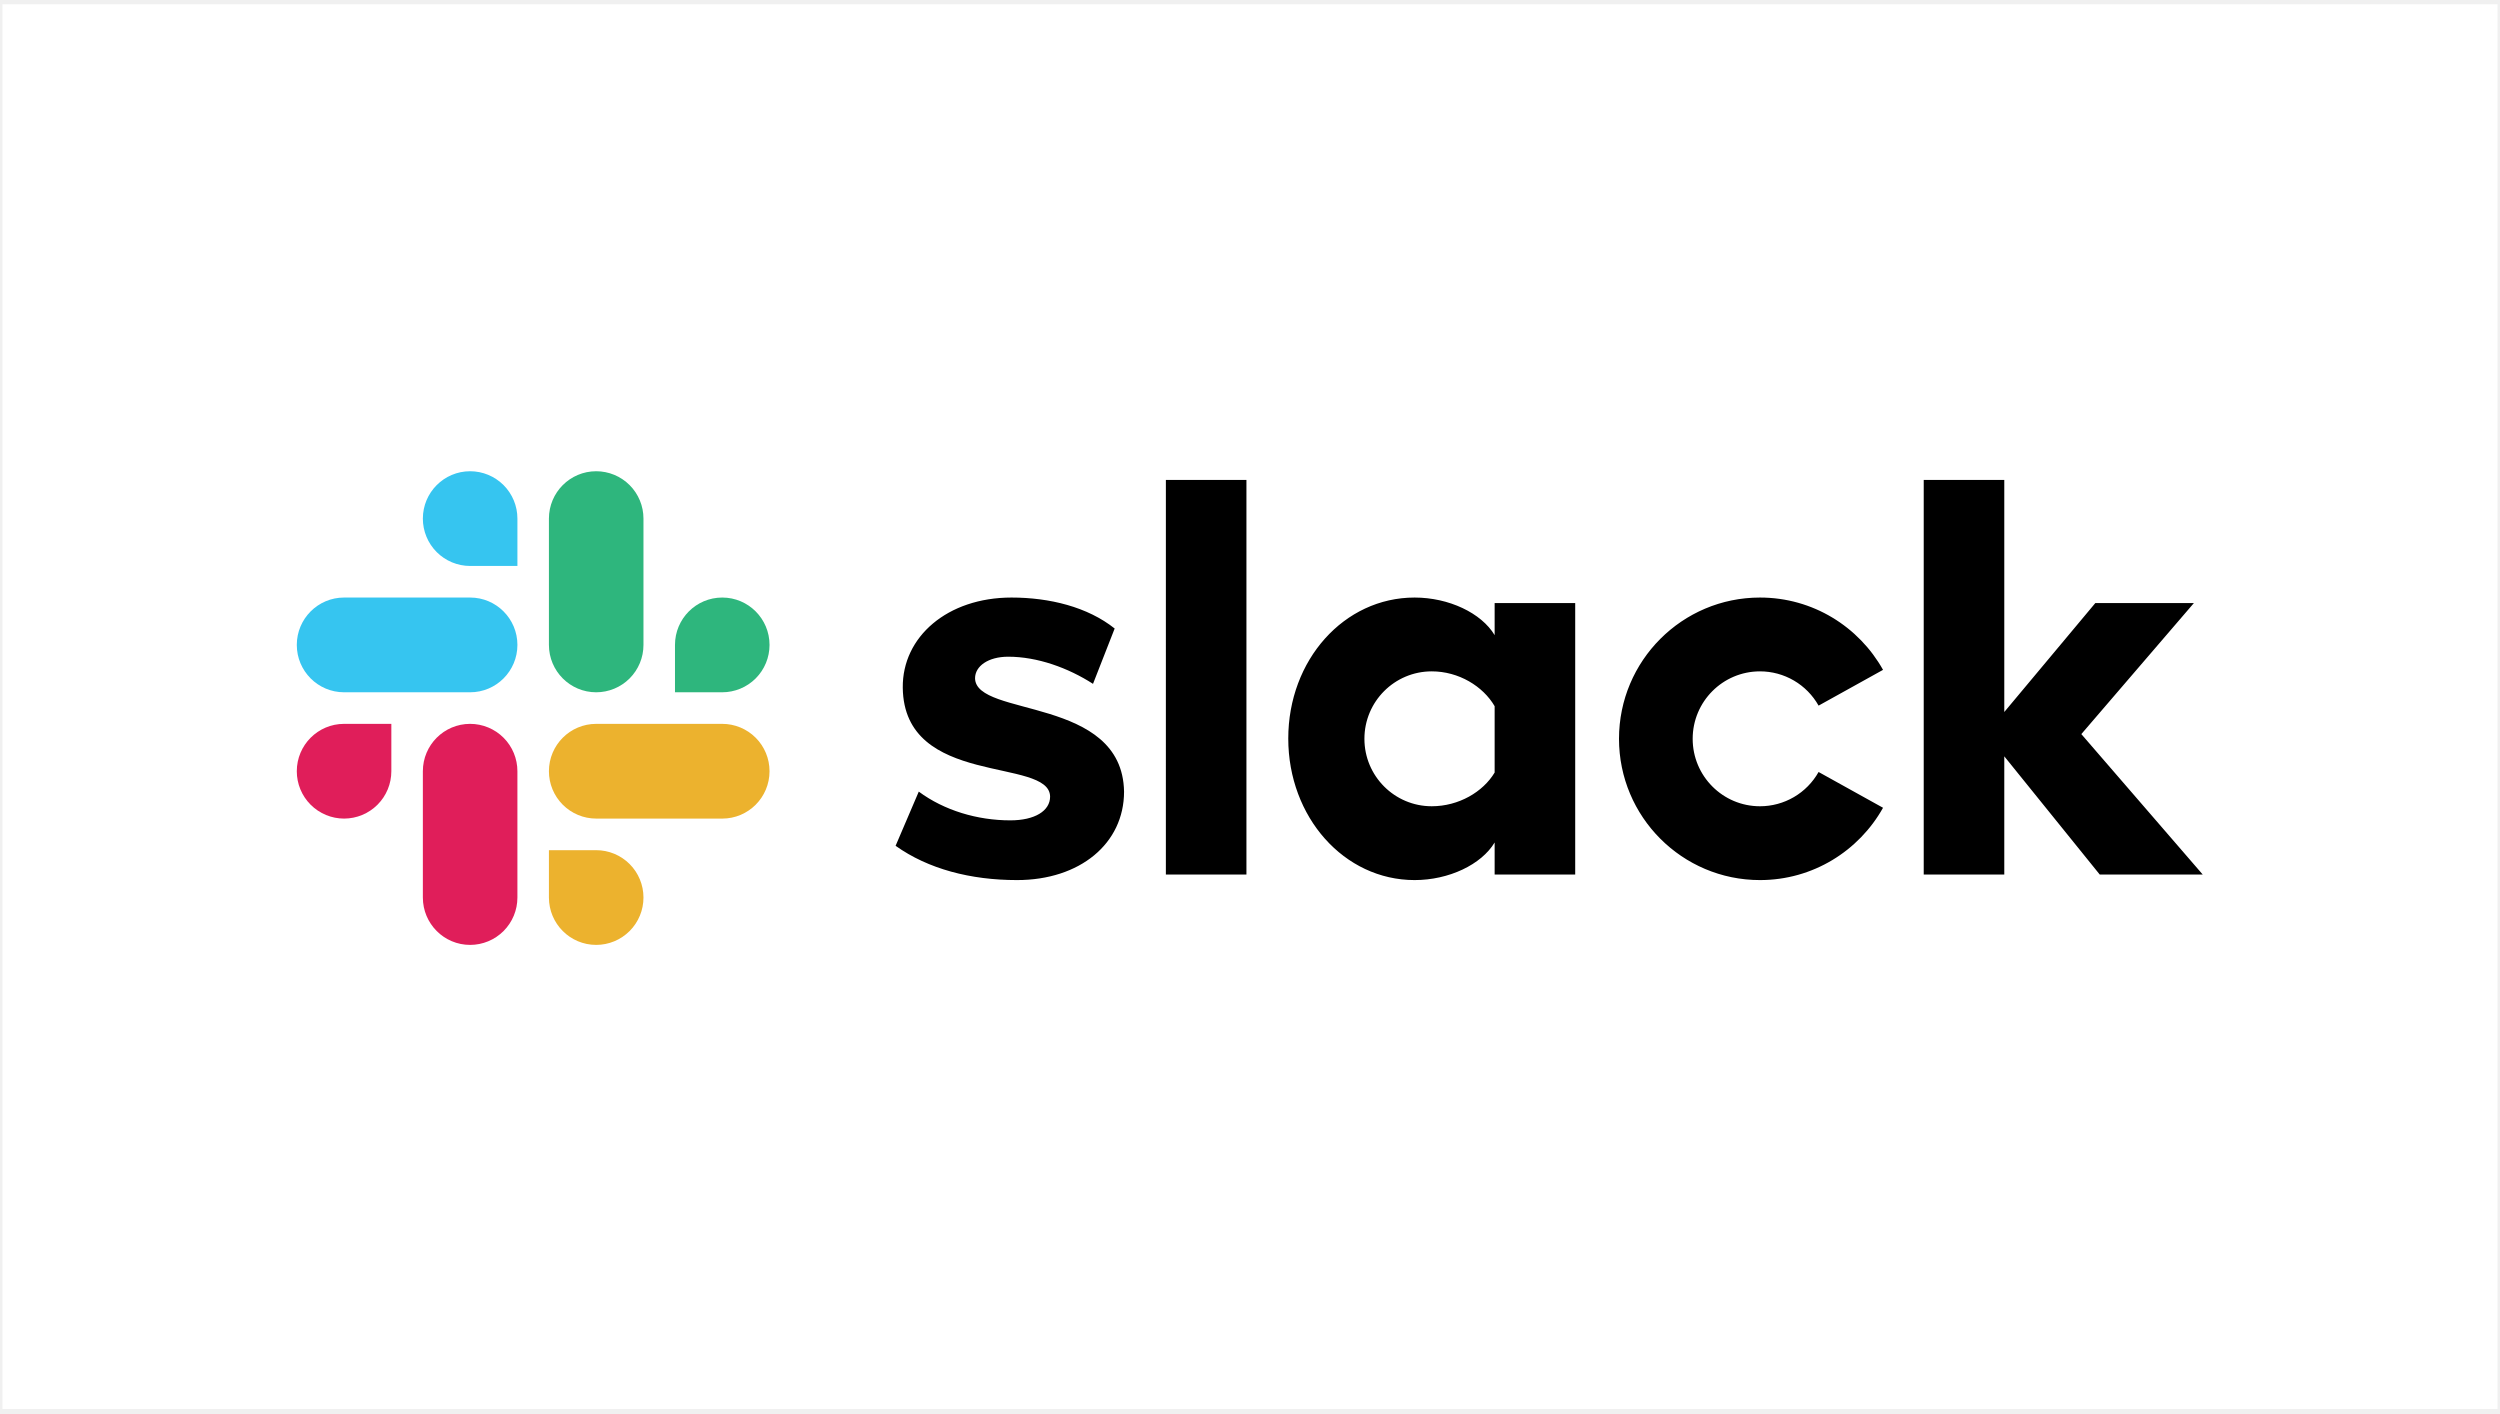
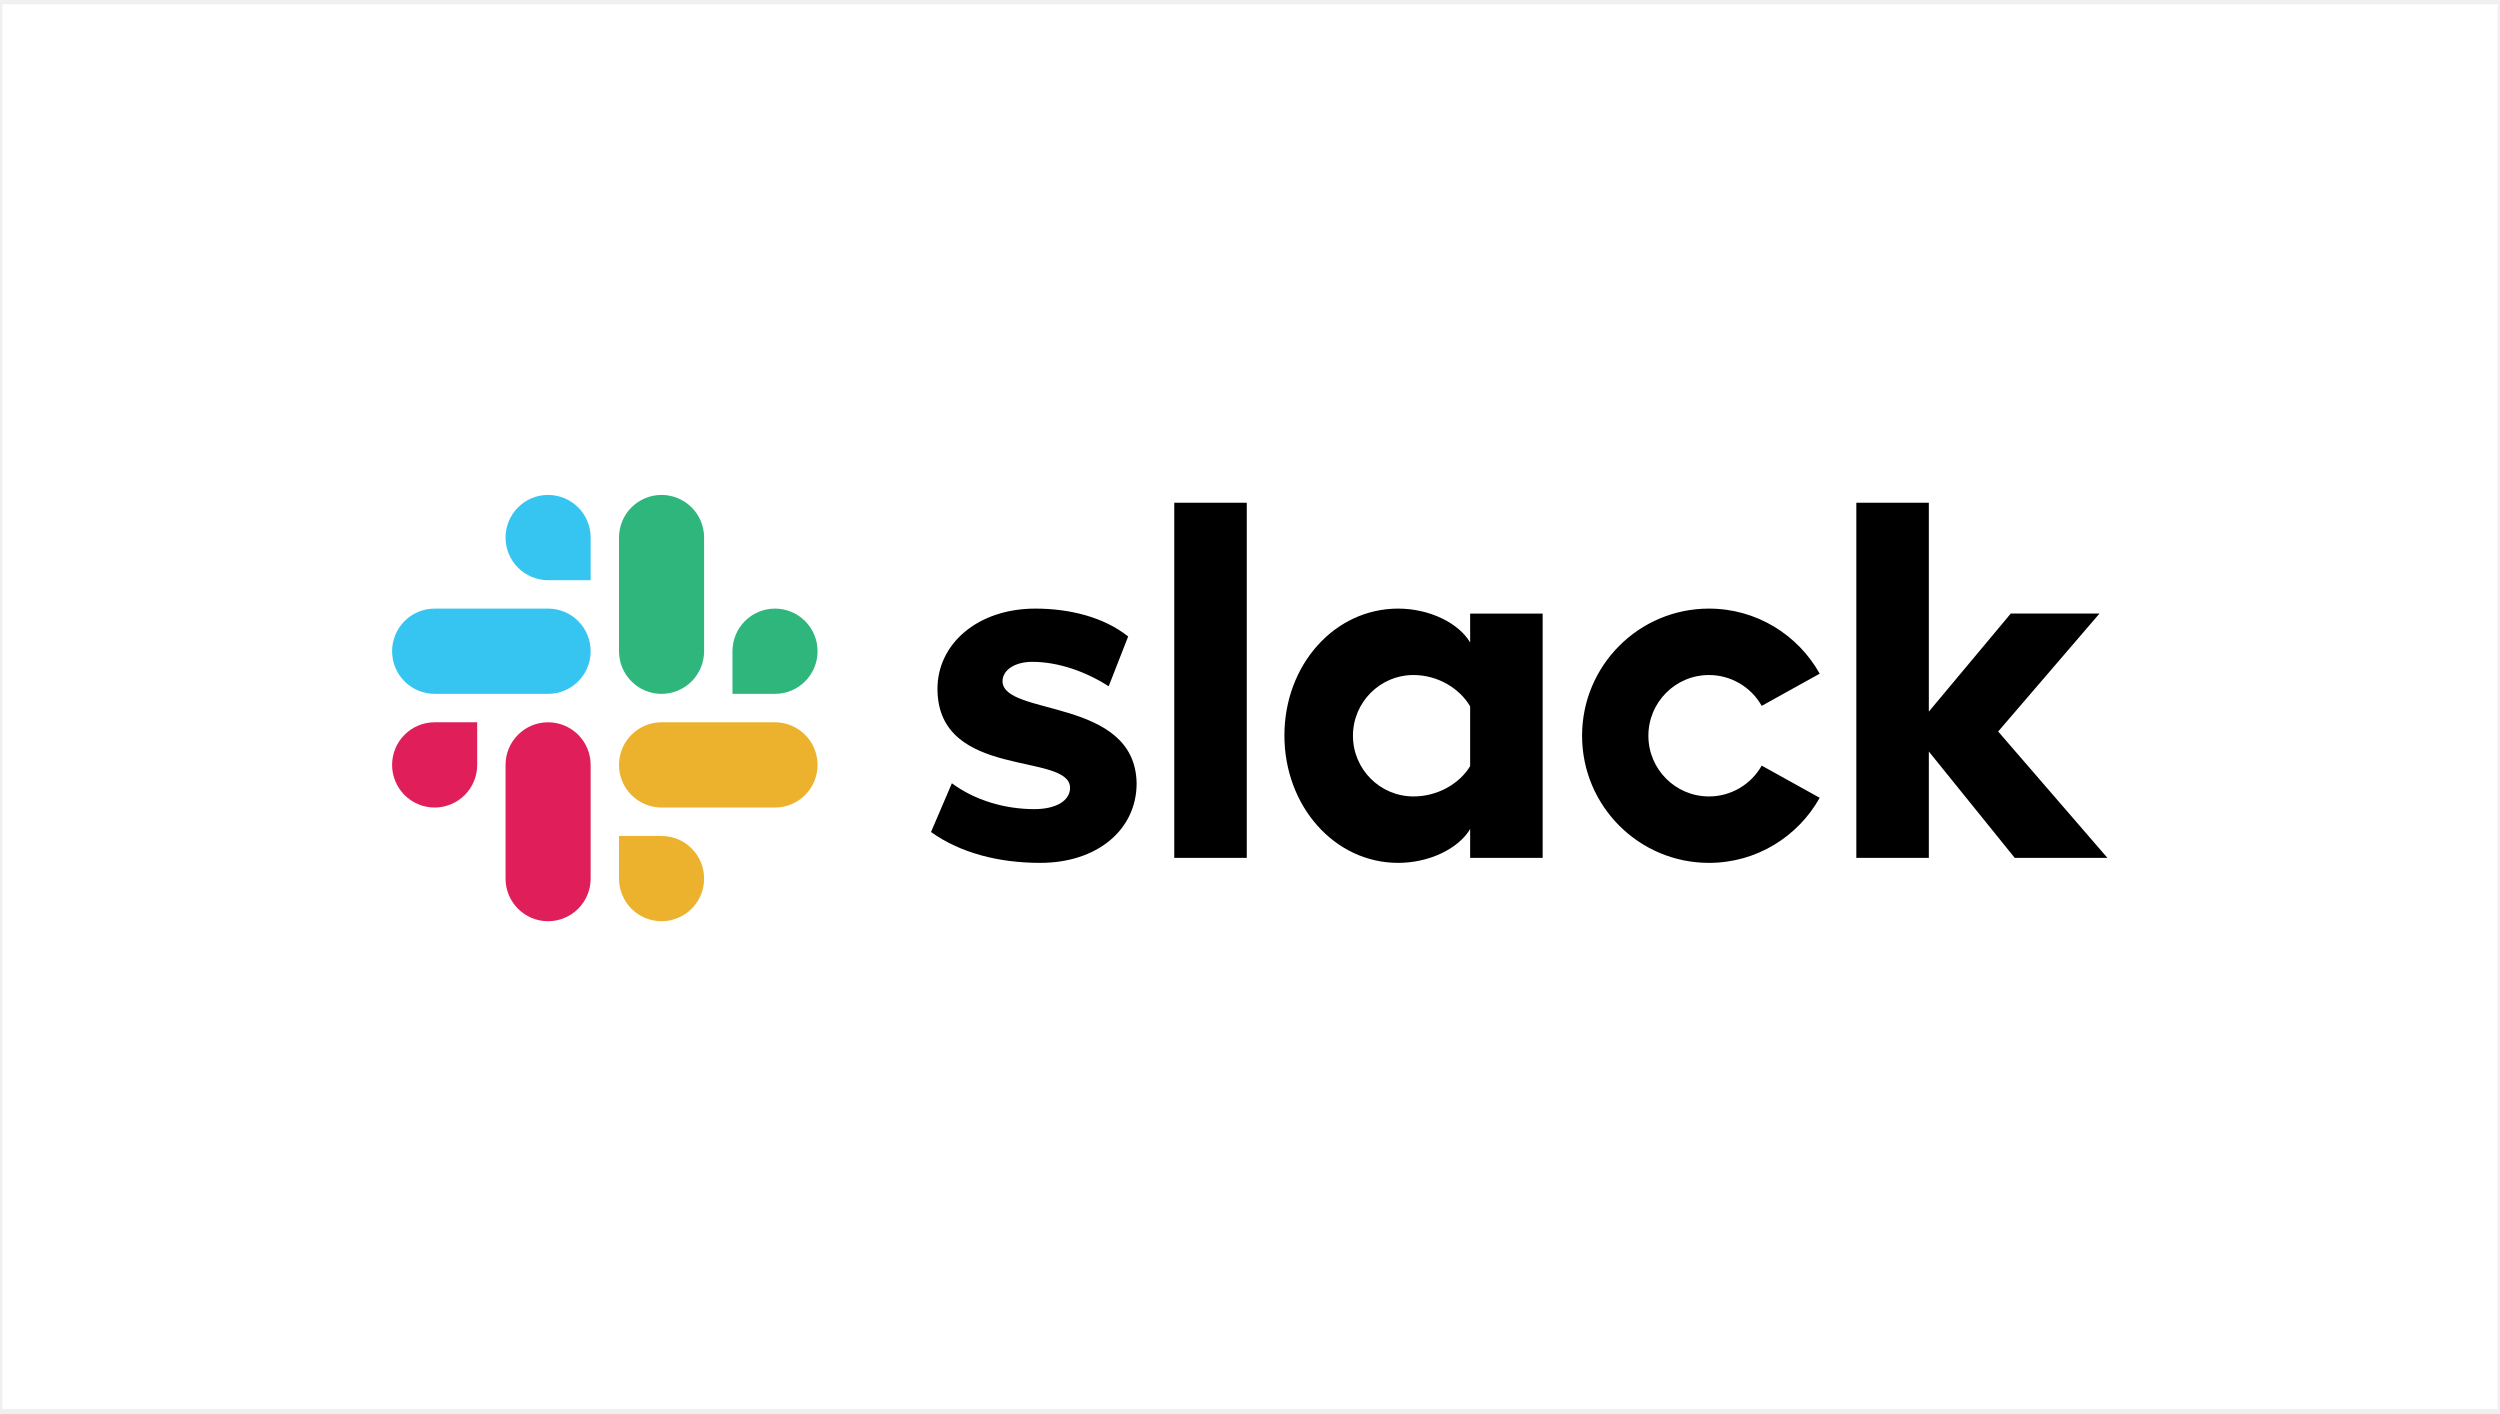
<svg xmlns="http://www.w3.org/2000/svg" width="513" height="290" viewBox="0 0 513 290" fill="none">
  <rect width="512" height="288.257" transform="translate(0.5 0.871315)" fill="white" />
-   <path d="M183.777 173.557L188.533 162.439C193.742 166.296 200.534 168.337 207.329 168.337C212.311 168.337 215.481 166.41 215.481 163.461C215.368 155.292 185.476 161.645 185.248 141.108C185.135 130.671 194.42 122.617 207.556 122.617C215.368 122.617 223.182 124.546 228.73 128.971L224.285 140.326C219.181 137.044 212.877 134.756 206.876 134.756C202.8 134.756 200.081 136.683 200.081 139.181C200.195 147.236 230.316 142.81 230.656 162.439C230.656 173.104 221.596 180.592 208.687 180.592C199.177 180.592 190.458 178.323 183.775 173.557H183.777ZM373.175 158.413C371.974 160.547 370.228 162.322 368.115 163.558C366.002 164.793 363.598 165.445 361.15 165.445C353.52 165.445 347.336 159.248 347.336 151.604C347.336 143.96 353.52 137.763 361.15 137.763C363.598 137.763 366.002 138.415 368.115 139.65C370.228 140.886 371.974 142.662 373.175 144.795L386.399 137.455C381.446 128.602 371.998 122.617 361.15 122.617C345.172 122.617 332.219 135.594 332.219 151.604C332.219 167.613 345.172 180.592 361.15 180.592C371.998 180.592 381.446 174.606 386.399 165.754L373.175 158.413ZM239.236 179.456H255.768V98.486H239.238L239.236 179.456ZM394.748 98.486V179.456H411.279V155.198L430.869 179.456H452L427.089 150.638L450.188 123.747H429.963L411.279 146.104V98.486H394.748ZM306.7 123.75V130.332C303.983 125.793 297.302 122.617 290.282 122.617C275.788 122.617 264.352 135.438 264.352 151.547C264.352 167.657 275.788 180.592 290.282 180.592C297.302 180.592 303.983 177.415 306.7 172.876V179.456H323.232V123.75H306.7ZM306.7 158.525C304.323 162.496 299.341 165.443 293.793 165.443C286.162 165.443 279.978 159.248 279.978 151.604C279.978 143.96 286.162 137.763 293.793 137.763C299.341 137.763 304.323 140.826 306.7 144.909V158.525Z" fill="black" />
-   <path d="M96.471 96.698C91.114 96.698 86.771 101.05 86.771 106.417C86.77 107.692 87.02 108.955 87.507 110.134C87.993 111.312 88.708 112.383 89.608 113.286C90.509 114.188 91.579 114.904 92.756 115.394C93.934 115.883 95.196 116.135 96.471 116.136H106.173V106.417C106.175 103.842 105.154 101.371 103.335 99.548C101.515 97.726 99.046 96.7 96.471 96.698V96.698ZM96.471 122.616H70.603C65.246 122.616 60.903 126.968 60.903 132.337C60.903 137.704 65.246 142.056 70.603 142.056H96.473C101.829 142.056 106.173 137.704 106.173 132.337C106.173 126.968 101.829 122.616 96.471 122.616" fill="#36C5F0" />
-   <path d="M157.908 132.337C157.908 126.968 153.564 122.616 148.207 122.616C142.849 122.616 138.507 126.968 138.507 132.337V142.056H148.207C150.782 142.054 153.251 141.028 155.07 139.206C156.889 137.383 157.91 134.912 157.908 132.337V132.337ZM132.04 132.337V106.417C132.042 103.842 131.022 101.371 129.202 99.548C127.383 97.726 124.914 96.7 122.339 96.698C116.981 96.698 112.639 101.05 112.639 106.417V132.335C112.639 137.706 116.981 142.058 122.339 142.058C124.914 142.055 127.383 141.03 129.202 139.207C131.022 137.385 132.042 134.914 132.04 132.339" fill="#2EB67D" />
-   <path d="M122.339 193.894C124.914 193.892 127.383 192.866 129.202 191.044C131.022 189.221 132.042 186.75 132.04 184.175C132.042 181.6 131.022 179.129 129.202 177.306C127.383 175.484 124.914 174.458 122.339 174.456H112.639V184.175C112.639 189.542 116.981 193.894 122.339 193.894ZM122.339 167.976H148.208C153.564 167.976 157.908 163.624 157.908 158.255C157.91 155.68 156.889 153.209 155.07 151.386C153.251 149.564 150.782 148.538 148.207 148.536H122.339C116.981 148.536 112.639 152.888 112.639 158.255C112.638 159.53 112.888 160.793 113.374 161.972C113.861 163.15 114.575 164.221 115.476 165.124C116.377 166.026 117.446 166.742 118.624 167.232C119.801 167.721 121.064 167.973 122.339 167.974" fill="#ECB22E" />
-   <path d="M60.903 158.256C60.902 159.531 61.151 160.794 61.638 161.972C62.125 163.151 62.839 164.222 63.74 165.124C64.641 166.027 65.71 166.743 66.888 167.232C68.065 167.721 69.328 167.974 70.603 167.975C73.178 167.972 75.647 166.947 77.466 165.124C79.285 163.302 80.306 160.831 80.304 158.256V148.536H70.603C65.245 148.536 60.903 152.888 60.903 158.256V158.256ZM86.771 158.256V184.174C86.771 189.543 91.113 193.895 96.471 193.895C99.046 193.892 101.515 192.867 103.334 191.044C105.153 189.222 106.174 186.751 106.172 184.176V158.256C106.173 156.98 105.923 155.717 105.437 154.539C104.95 153.36 104.235 152.289 103.335 151.386C102.434 150.484 101.364 149.768 100.186 149.279C99.008 148.79 97.746 148.537 96.471 148.536C91.113 148.536 86.771 152.888 86.771 158.256Z" fill="#E01E5A" />
+   <path d="M191.044 170.731L195.325 160.725C200.012 164.196 206.126 166.033 212.241 166.033C216.725 166.033 219.578 164.298 219.578 161.644C219.476 154.292 192.573 160.01 192.369 141.527C192.266 132.134 200.623 124.885 212.446 124.885C219.476 124.885 226.509 126.621 231.502 130.604L227.501 140.823C222.908 137.869 217.234 135.81 211.834 135.81C208.165 135.81 205.718 137.545 205.718 139.792C205.821 147.042 232.93 143.059 233.235 160.725C233.235 170.323 225.081 177.062 213.463 177.062C204.904 177.062 197.057 175.02 191.043 170.731H191.044ZM361.503 157.102C360.422 159.022 358.85 160.62 356.948 161.732C355.047 162.844 352.883 163.43 350.68 163.43C343.813 163.43 338.248 157.853 338.248 150.973C338.248 144.094 343.813 138.516 350.68 138.516C352.883 138.517 355.047 139.103 356.948 140.215C358.85 141.327 360.422 142.925 361.503 144.845L373.404 138.239C368.946 130.272 360.443 124.885 350.68 124.885C336.3 124.885 324.642 136.564 324.642 150.973C324.642 165.381 336.3 177.062 350.68 177.062C360.443 177.062 368.946 171.675 373.404 163.708L361.503 157.102ZM240.958 176.04H255.837V103.167H240.959L240.958 176.04ZM380.918 103.167V176.04H395.797V154.208L413.427 176.04H432.445L410.025 150.104L430.814 125.902H412.612L395.797 146.023V103.167H380.918ZM301.675 125.905V131.828C299.23 127.743 293.217 124.885 286.899 124.885C273.855 124.885 263.562 136.423 263.562 150.922C263.562 165.421 273.855 177.062 286.899 177.062C293.217 177.062 299.23 174.203 301.675 170.118V176.04H316.554V125.905H301.675ZM301.675 157.202C299.536 160.776 295.052 163.429 290.059 163.429C283.191 163.429 277.625 157.853 277.625 150.973C277.625 144.094 283.191 138.516 290.059 138.516C295.052 138.516 299.536 141.273 301.675 144.947V157.202Z" fill="black" />
+   <path d="M112.469 101.558C107.648 101.558 103.739 105.475 103.739 110.305C103.738 111.453 103.963 112.589 104.401 113.65C104.839 114.71 105.482 115.674 106.293 116.487C107.103 117.299 108.066 117.944 109.126 118.384C110.186 118.824 111.322 119.051 112.469 119.052H121.201V110.305C121.203 107.987 120.284 105.764 118.646 104.123C117.009 102.483 114.787 101.56 112.469 101.558V101.558ZM112.469 124.884H89.188C84.366 124.884 80.458 128.801 80.458 133.633C80.458 138.463 84.366 142.38 89.188 142.38H112.471C117.291 142.38 121.201 138.463 121.201 133.633C121.201 128.801 117.291 124.884 112.469 124.884" fill="#36C5F0" />
+   <path d="M167.763 133.633C167.763 128.801 163.853 124.884 159.031 124.884C154.209 124.884 150.301 128.801 150.301 133.633V142.38H159.031C161.349 142.378 163.571 141.455 165.208 139.815C166.846 138.174 167.764 135.951 167.763 133.633V133.633ZM144.481 133.633V110.305C144.483 107.987 143.565 105.764 141.927 104.123C140.29 102.483 138.068 101.56 135.75 101.558C130.928 101.558 127.02 105.475 127.02 110.305V133.631C127.02 138.465 130.928 142.382 135.75 142.382C138.068 142.379 140.29 141.457 141.927 139.816C143.565 138.176 144.483 135.952 144.481 133.634" fill="#2EB67D" />
+   <path d="M135.75 189.035C138.068 189.032 140.29 188.109 141.927 186.469C143.565 184.828 144.483 182.605 144.481 180.287C144.483 177.969 143.565 175.746 141.927 174.105C140.29 172.465 138.068 171.542 135.75 171.54H127.02V180.287C127.02 185.118 130.928 189.035 135.75 189.035ZM135.75 165.708H159.033C163.853 165.708 167.763 161.791 167.763 156.959C167.764 154.641 166.846 152.418 165.208 150.777C163.571 149.137 161.349 148.214 159.031 148.212H135.75C130.928 148.212 127.02 152.129 127.02 156.959C127.019 158.107 127.244 159.243 127.682 160.304C128.12 161.365 128.763 162.329 129.573 163.141C130.384 163.953 131.347 164.598 132.407 165.038C133.466 165.478 134.602 165.705 135.75 165.707" fill="#ECB22E" />
+   <path d="M80.458 156.96C80.457 158.107 80.681 159.244 81.12 160.304C81.558 161.365 82.2 162.329 83.011 163.141C83.822 163.954 84.784 164.598 85.844 165.039C86.904 165.479 88.04 165.706 89.188 165.707C91.505 165.705 93.727 164.782 95.365 163.142C97.002 161.501 97.921 159.277 97.919 156.96V148.212H89.188C84.366 148.212 80.458 152.129 80.458 156.96V156.96ZM103.739 156.96V180.286C103.739 185.118 107.647 189.035 112.469 189.035C114.786 189.033 117.008 188.11 118.646 186.469C120.283 184.829 121.202 182.605 121.2 180.288V156.96C121.201 155.812 120.976 154.675 120.538 153.615C120.1 152.554 119.457 151.59 118.646 150.777C117.835 149.965 116.873 149.321 115.813 148.88C114.753 148.44 113.616 148.213 112.469 148.212C107.647 148.212 103.739 152.129 103.739 156.96Z" fill="#E01E5A" />
</svg>
